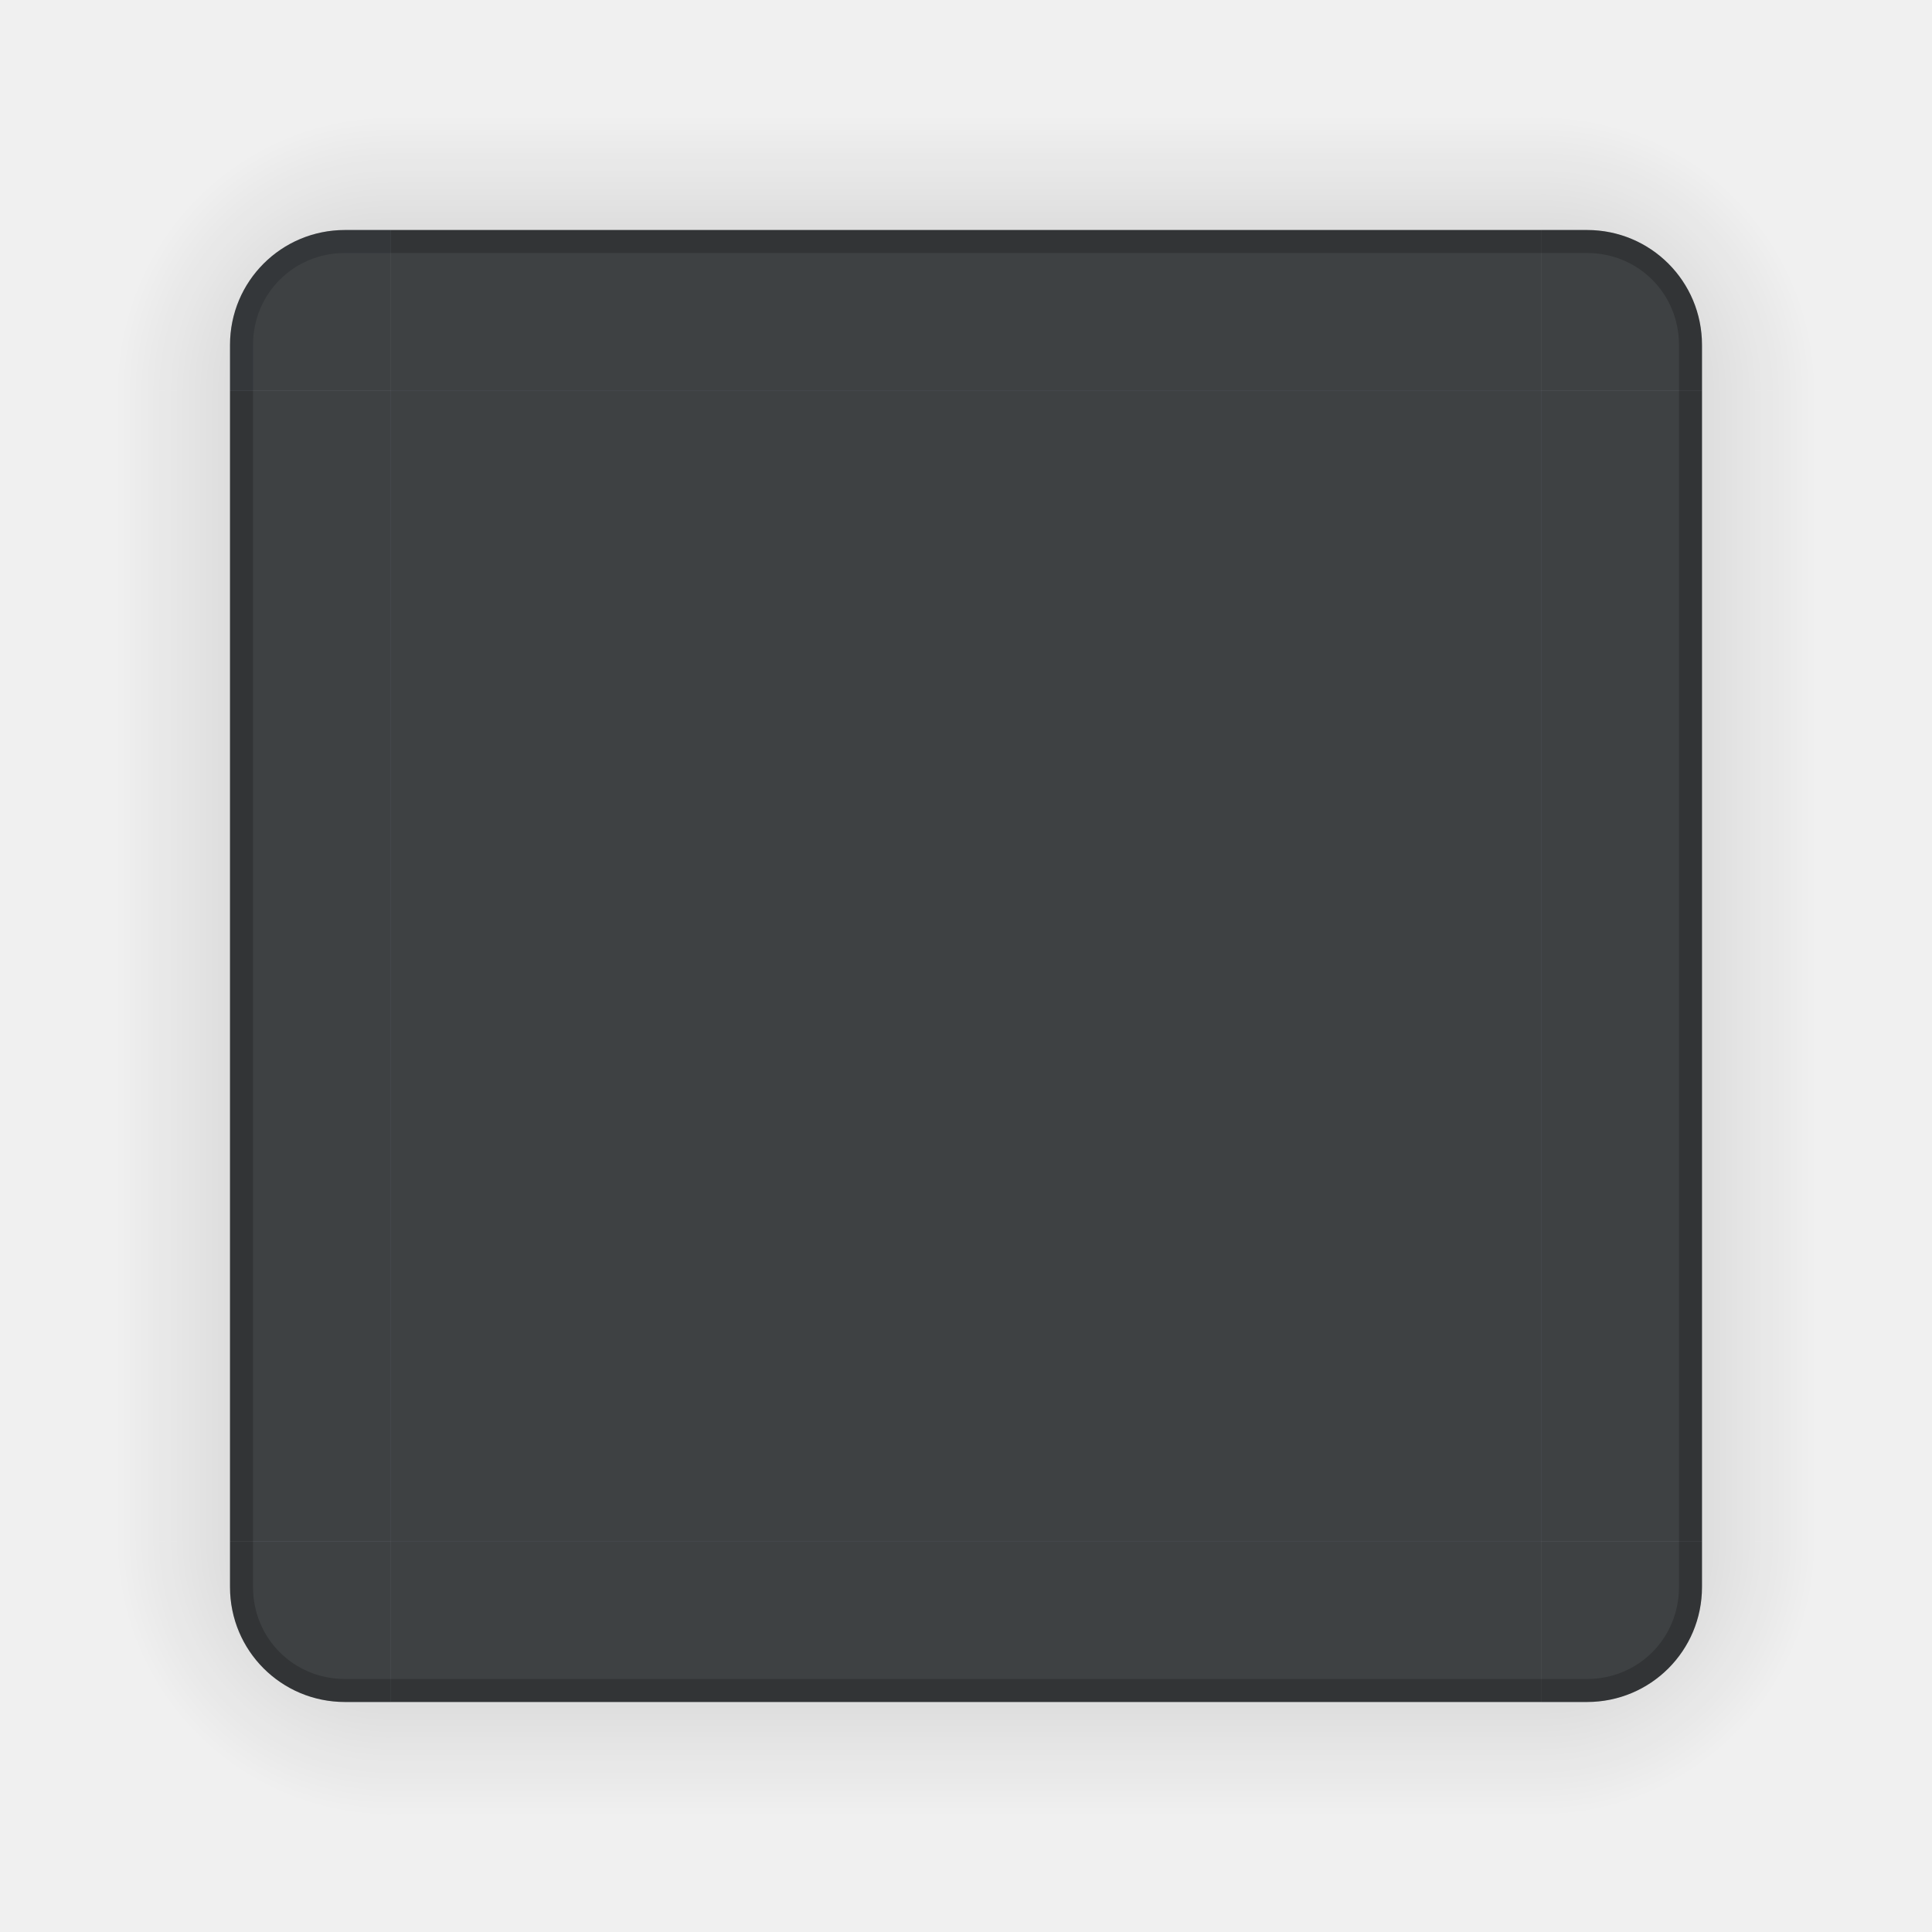
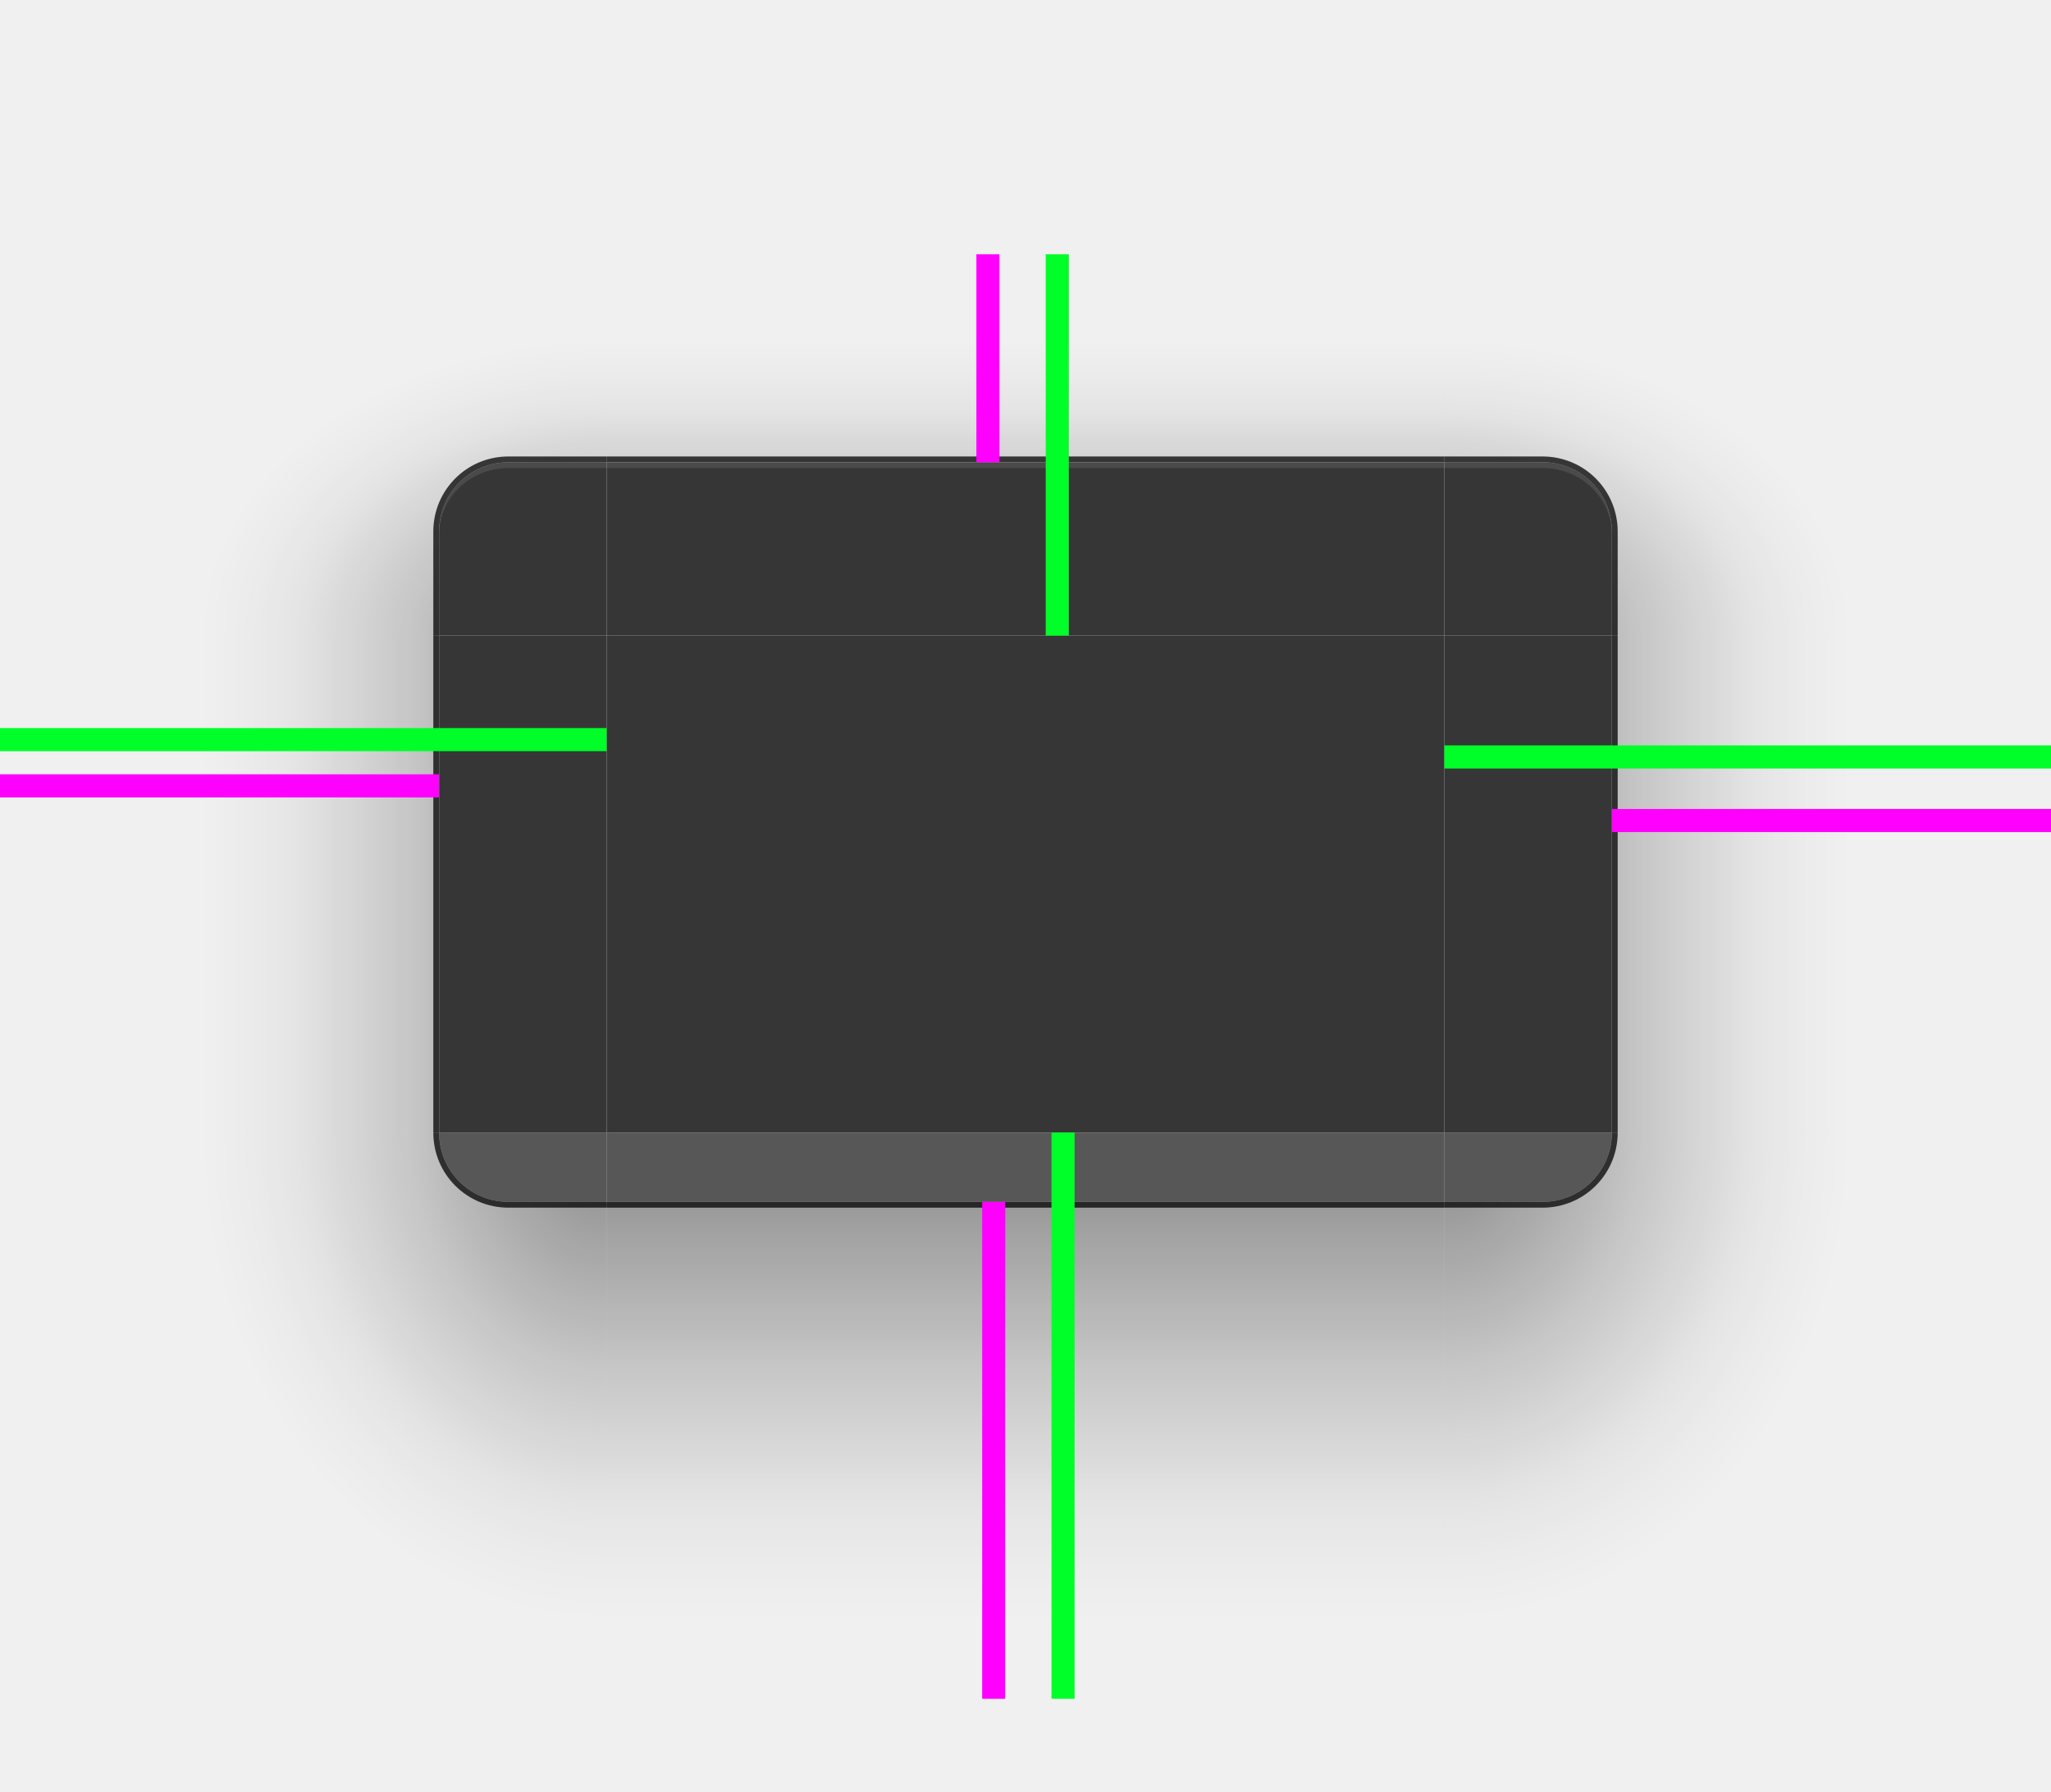
- <svg xmlns="http://www.w3.org/2000/svg" xmlns:xlink="http://www.w3.org/1999/xlink" id="svg3642" width="84" height="84" version="1">
+ <svg xmlns="http://www.w3.org/2000/svg" xmlns:xlink="http://www.w3.org/1999/xlink" width="355" height="310" id="svg3642" version="1.0">
  <defs id="defs3644">
-     <linearGradient id="linearGradient4215-49">
-       <stop id="stop4217-5" offset="0" style="stop-color:#000000;stop-opacity:0.184" />
-       <stop id="stop4223-8" offset="1" style="stop-color:#000000;stop-opacity:0" />
+     <linearGradient id="shadow_active">
+       <stop id="stop7028" offset="0" style="stop-color:#000000;stop-opacity:0.922;" />
+       <stop id="stop7026" offset="0.125" style="stop-color:#000000;stop-opacity:0.741;" />
+       <stop id="stop6834" offset="0.25" style="stop-color:#000000;stop-opacity:0.602;" />
+       <stop id="stop6832" offset="0.5" style="stop-color:#000000;stop-opacity:0.331;" />
+       <stop style="stop-color:#000000;stop-opacity:0.108;" offset="0.75" id="stop6836" />
+       <stop id="stop6894" offset="0.875" style="stop-color:#000000;stop-opacity:0.039;" />
+       <stop id="stop6721" offset="1" style="stop-color:#000000;stop-opacity:0;" />
    </linearGradient>
-     <radialGradient id="radialGradient4275" cx="984" cy="905.362" r="8.5" fx="984" fy="905.362" gradientTransform="matrix(-1.6187099e-5,-1.411757,1.411777,-1.618734e-5,-1261.154,1406.183)" gradientUnits="userSpaceOnUse" xlink:href="#linearGradient4215-49" />
-     <linearGradient id="linearGradient4271" x1="83.6" x2="83.6" y1="-969.362" y2="-957.362" gradientTransform="matrix(0.7142857,0,0,1,-317.7143,1250.362)" gradientUnits="userSpaceOnUse" xlink:href="#linearGradient4215-49" />
-     <radialGradient id="radialGradient3382" cx="984" cy="905.362" r="8.5" fx="984" fy="905.362" gradientTransform="matrix(7.8257357e-6,1.411771,-1.411767,7.8257123e-6,1345.152,-1322.19)" gradientUnits="userSpaceOnUse" xlink:href="#linearGradient4215-49" />
-     <linearGradient id="linearGradient4259" x1="83.6" x2="83.6" y1="-969.362" y2="-957.362" gradientTransform="matrix(0.7142857,0,0,1,-317.7143,1250.362)" gradientUnits="userSpaceOnUse" xlink:href="#linearGradient4215-49" />
-     <linearGradient id="linearGradient4452" x1="-260" x2="-260" y1="281" y2="293" gradientUnits="userSpaceOnUse" xlink:href="#linearGradient4215-49" />
-     <linearGradient id="linearGradient4283" x1="83.6" x2="83.6" y1="-969.362" y2="-957.362" gradientTransform="matrix(0.7142857,0,0,1,-317.7143,1250.362)" gradientUnits="userSpaceOnUse" xlink:href="#linearGradient4215-49" />
-     <radialGradient id="radialGradient4255" cx="982.909" cy="906.453" r="8.5" fx="982.909" fy="906.453" gradientTransform="matrix(1.411758,5.5406049e-6,-5.5406032e-6,1.411757,-1320.624,-1262.697)" gradientUnits="userSpaceOnUse" xlink:href="#linearGradient4215-49" />
-     <radialGradient id="radialGradient4263" cx="984" cy="905.362" r="8.5" fx="984" fy="905.362" gradientTransform="matrix(-1.411767,-9.899721e-6,9.8996845e-6,-1.411762,1406.17,1345.166)" gradientUnits="userSpaceOnUse" xlink:href="#linearGradient4215-49" />
+     <linearGradient xlink:href="#shadow_active" id="linearGradient5688" gradientUnits="userSpaceOnUse" gradientTransform="matrix(1,0,0,1.011765,0,137.2353)" x1="398" y1="138.14" x2="398" y2="221.163" />
+     <linearGradient xlink:href="#shadow_active" id="linearGradient6612" gradientUnits="userSpaceOnUse" gradientTransform="matrix(1,0,0,1.028569,-215,50.00005)" x1="396" y1="64.167" x2="396" y2="14.583" />
+     <linearGradient xlink:href="#shadow_inactive" id="linearGradient5688-2" gradientUnits="userSpaceOnUse" gradientTransform="matrix(1,0,0,1.011765,0,137.1573)" x1="398" y1="138.14" x2="398" y2="171.744" />
+     <linearGradient id="shadow_inactive">
+       <stop style="stop-color:#000000;stop-opacity:1;" offset="0" id="stop6719-25" />
+       <stop id="stop6834-1" offset="0.25" style="stop-color:#000000;stop-opacity:0.639;" />
+       <stop id="stop6832-0" offset="0.5" style="stop-color:#000000;stop-opacity:0.337;" />
+       <stop style="stop-color:#000000;stop-opacity:0.108;" offset="0.75" id="stop6836-0" />
+       <stop id="stop6894-7" offset="0.875" style="stop-color:#000000;stop-opacity:0.039;" />
+       <stop id="stop6721-4" offset="1" style="stop-color:#000000;stop-opacity:0;" />
+     </linearGradient>
+     <linearGradient xlink:href="#shadow_inactive" id="linearGradient6612-5" gradientUnits="userSpaceOnUse" gradientTransform="translate(200,5)" x1="396" y1="66" x2="396" y2="30" />
+     <linearGradient xlink:href="#shadow_active" id="linearGradient1126" gradientUnits="userSpaceOnUse" gradientTransform="matrix(1.013333,0,0,1,-3.265006,140)" x1="348.493" y1="99" x2="279.414" y2="99" />
+     <radialGradient xlink:href="#shadow_active" id="radialGradient1306" gradientUnits="userSpaceOnUse" gradientTransform="matrix(9.4919759e-7,-2.914276,4.000001,1.1504403e-6,-211.6671,980.0163)" cx="296.477" cy="80.417" fx="296.477" fy="80.417" r="17.5" />
+     <linearGradient xlink:href="#shadow_inactive" id="linearGradient1389" gradientUnits="userSpaceOnUse" gradientTransform="matrix(1.013333,0,0,1,-3.265006,140)" x1="348.493" y1="99.015" x2="304.086" y2="99.015" />
+     <radialGradient xlink:href="#shadow_active" id="radialGradient965" gradientUnits="userSpaceOnUse" gradientTransform="matrix(-4.000002,3.2964352e-6,1.0208917e-6,-4.799999,688.0833,1147.871)" cx="48.271" cy="178.723" fx="48.271" fy="178.723" r="17.5" />
+     <radialGradient xlink:href="#shadow_inactive" id="radialGradient967" gradientUnits="userSpaceOnUse" gradientTransform="matrix(-2.571429,8.7200345e-7,-2.0148289e-7,-1.942856,594.1251,638.0007)" cx="48.271" cy="181.177" fx="48.271" fy="181.177" r="17.5" />
+     <radialGradient xlink:href="#shadow_inactive" id="radialGradient969" gradientUnits="userSpaceOnUse" gradientTransform="matrix(-3.7607938e-7,-2.057117,2.571432,-5.1233137e-7,263.2141,725.8343)" cx="296.451" cy="80.417" fx="296.451" fy="80.417" r="17.5" />
+     <linearGradient xlink:href="#shadow_active" id="linearGradient968" gradientUnits="userSpaceOnUse" gradientTransform="matrix(1.013333,0,0,1,-3.265006,140)" x1="348.493" y1="99" x2="279.414" y2="99" />
+     <linearGradient xlink:href="#shadow_inactive" id="linearGradient1012" gradientUnits="userSpaceOnUse" gradientTransform="matrix(1.013333,0,0,1,-3.265006,140)" x1="348.493" y1="99.015" x2="304.086" y2="99.015" />
  </defs>
-   <rect style="opacity:0.83;fill:#1a1e21;fill-opacity:1;stroke:none" id="decoration-center" class="ColorScheme-Background" width="50" height="50" x="17" y="17" />
-   <g id="decoration-bottomleft">
-     <path id="shadow-bottomleft" d="M 17,84 V 74 h -2 c -2.77,0 -5,-2.23 -5,-5 V 67 H 0 v 17 z" style="opacity:1;fill:url(#radialGradient4263);fill-opacity:1;stroke:none" />
-     <path style="color:#383c4a;opacity:0.83;fill:#1a1e21;fill-opacity:1;stroke:none" id="path87" class="ColorScheme-Background" d="m 17,74 v -7 h -7 v 2 c 0,2.77 2.23,5 5,5 z" />
-     <path style="color:#000000;font-style:normal;font-variant:normal;font-weight:normal;font-stretch:normal;font-size:medium;line-height:normal;font-family:sans-serif;text-indent:0;text-align:start;text-decoration:none;text-decoration-line:none;text-decoration-style:solid;text-decoration-color:#000000;letter-spacing:normal;word-spacing:normal;text-transform:none;writing-mode:lr-tb;direction:ltr;baseline-shift:baseline;text-anchor:start;white-space:normal;clip-rule:nonzero;display:inline;overflow:visible;visibility:visible;opacity:0.2;isolation:auto;mix-blend-mode:normal;color-interpolation:sRGB;color-interpolation-filters:linearRGB;solid-color:#000000;solid-opacity:1;fill:#000000;fill-opacity:1;fill-rule:nonzero;stroke:none;stroke-width:2;stroke-linecap:butt;stroke-linejoin:miter;stroke-miterlimit:4;stroke-dasharray:none;stroke-dashoffset:0;stroke-opacity:1;color-rendering:auto;image-rendering:auto;shape-rendering:auto;text-rendering:auto;enable-background:accumulate" id="path4447" d="m 10,67 v 2 c 0,2.77 2.23,5 5,5 h 2 v -1 h -2 c -2.233,0 -4,-1.767 -4,-4 v -2 z" />
-   </g>
-   <g id="decoration-left">
-     <g id="shadow-left-3" transform="matrix(-1,0,0,1,298,-240)">
-       <rect id="rect31" width="50" height="10" x="-307" y="288" transform="rotate(-90)" style="opacity:1;fill:url(#linearGradient4271);fill-opacity:1;stroke:none" />
-       <rect id="rect33" width="7" height="1" x="278" y="257" transform="translate(3,2)" style="fill:#3498db;fill-opacity:0" />
+   <g id="layer1" transform="translate(0,-90)">
+     <g id="decoration-inactive-topleft" transform="translate(140,-31.063)">
+       <path id="rect6520-3-2-6" style="opacity:0.5;fill:url(#radialGradient969);fill-opacity:1;stroke:none" d="m 365,50 v 66 h 76 V 98 c 0,-6.648 5.352,-12 12,-12 h 17 V 50 Z" transform="translate(-140,115.063)" />
+       <path id="rect5073-4-9-6" style="fill:#2d2d2d;fill-opacity:1;stroke:none;stroke-width:1" d="m 313,201.063 c -6.648,0 -12,5.352 -12,12 v 17.936 0.064 h 29 v -30 z" />
+       <path id="path955" style="opacity:0.05;fill:#ffffff;fill-opacity:1;stroke:none;stroke-width:1" d="m 313,201.063 c -6.648,0 -12,5.352 -12,12 v 1 c 0,-6.648 5.352,-12 12,-12 h 17 v -1 z" />
+       <path id="path202" style="opacity:0.75;fill:#000000;fill-opacity:1;stroke:none" d="M 453 79 C 445.798 79 440 84.798 440 92 L 440 110 L 441 110 L 441 92 C 441 85.352 446.352 80 453 80 L 470 80 L 470 79 L 453 79 z " transform="translate(-140,121.063)" />
    </g>
-     <path style="color:#383c4a;opacity:0.83;fill:#1a1e21;fill-opacity:1;stroke:none" id="path71" class="ColorScheme-Background" d="m 10,17 v 50 l 7,10e-6 v -50 z" />
-     <path style="color:#000000;font-style:normal;font-variant:normal;font-weight:normal;font-stretch:normal;font-size:medium;line-height:normal;font-family:sans-serif;text-indent:0;text-align:start;text-decoration:none;text-decoration-line:none;text-decoration-style:solid;text-decoration-color:#000000;letter-spacing:normal;word-spacing:normal;text-transform:none;writing-mode:lr-tb;direction:ltr;baseline-shift:baseline;text-anchor:start;white-space:normal;clip-rule:nonzero;display:inline;overflow:visible;visibility:visible;opacity:0.2;isolation:auto;mix-blend-mode:normal;color-interpolation:sRGB;color-interpolation-filters:linearRGB;solid-color:#000000;solid-opacity:1;fill:#000000;fill-opacity:1;fill-rule:nonzero;stroke:none;stroke-width:2;stroke-linecap:butt;stroke-linejoin:miter;stroke-miterlimit:4;stroke-dasharray:none;stroke-dashoffset:0;stroke-opacity:1;color-rendering:auto;image-rendering:auto;shape-rendering:auto;text-rendering:auto;enable-background:accumulate" id="path4438" d="m 10,17 v 50 h 1 V 17 Z" />
-   </g>
-   <g id="decoration-right">
-     <g id="shadow-right" transform="translate(-214,-240)">
-       <rect id="rect45" width="50" height="10" x="-307" y="288" transform="rotate(-90)" style="opacity:1;fill:url(#linearGradient4452);fill-opacity:1;stroke:none" />
-       <rect id="rect47" width="7" height="1" x="278" y="257" transform="translate(3,2)" style="fill:#3498db;fill-opacity:0" />
+     <g transform="matrix(-1,0,0,1,599.875,3)" id="decoration-right">
+       <path id="path960" d="m 244.875,197 v 86 h 76 v -86 z" style="opacity:0.5;fill:url(#linearGradient968);fill-opacity:1;stroke:none;stroke-width:1.007" />
+       <path id="path962" style="opacity:0.75;fill:#000000;fill-opacity:1;stroke:none" d="m 284,116 v 86 h 1 v -86 z" transform="matrix(-1,0,0,1,604.875,81)" />
+       <path transform="translate(-255.125,76)" id="path964" d="m 576,121 v 86 h 29 v -86 z" style="opacity:1;fill:#363636;fill-opacity:1;stroke:none" />
    </g>
-     <path style="color:#383c4a;opacity:0.83;fill:#1a1e21;fill-opacity:1;stroke:none" id="path79" class="ColorScheme-Background" d="m 74,17 v 50 l -7,1e-5 v -50 z" />
-     <path style="color:#000000;font-style:normal;font-variant:normal;font-weight:normal;font-stretch:normal;font-size:medium;line-height:normal;font-family:sans-serif;text-indent:0;text-align:start;text-decoration:none;text-decoration-line:none;text-decoration-style:solid;text-decoration-color:#000000;letter-spacing:normal;word-spacing:normal;text-transform:none;writing-mode:lr-tb;direction:ltr;baseline-shift:baseline;text-anchor:start;white-space:normal;clip-rule:nonzero;display:inline;overflow:visible;visibility:visible;opacity:0.2;isolation:auto;mix-blend-mode:normal;color-interpolation:sRGB;color-interpolation-filters:linearRGB;solid-color:#000000;solid-opacity:1;fill:#000000;fill-opacity:1;fill-rule:nonzero;stroke:none;stroke-width:2;stroke-linecap:butt;stroke-linejoin:miter;stroke-miterlimit:4;stroke-dasharray:none;stroke-dashoffset:0;stroke-opacity:1;color-rendering:auto;image-rendering:auto;shape-rendering:auto;text-rendering:auto;enable-background:accumulate" id="path4440" d="m 73,17 v 50 h 1 V 17 Z" />
-   </g>
-   <g id="decoration-bottom">
-     <g id="shadow-bottom" transform="rotate(90,269,55)">
-       <rect id="rect39" width="50" height="10" x="-307" y="288" transform="rotate(-90)" style="opacity:1;fill:url(#linearGradient4259);fill-opacity:1;stroke:none" />
-       <rect id="rect41" width="7" height="1" x="278" y="257" transform="translate(3,2)" style="fill:#3498db;fill-opacity:0" />
+     <g id="decoration-bottom" transform="translate(-220,9)">
+       <path style="opacity:0.5;fill:url(#linearGradient5688);fill-opacity:1;stroke:none;stroke-width:1.006" d="m 325,289 v 86 h 145 v -86 z" id="path6217-8" />
+       <path id="path6214-7" d="M 470,289 H 325 v 1 h 145 z" style="opacity:0.75;fill:#000000;fill-opacity:1;stroke:none;stroke-width:0.414" />
+       <path id="path6211-7" d="M 470,277 H 325 v 12 h 145 z" style="opacity:0.75;fill:#242424;fill-opacity:1;stroke:none;stroke-width:1.414" />
    </g>
-     <path style="color:#383c4a;opacity:0.83;fill:#1a1e21;fill-opacity:1;stroke:none" id="path95" class="ColorScheme-Background" d="m 17,74 h 50 v -7 h -50 z" />
-     <path style="color:#000000;font-style:normal;font-variant:normal;font-weight:normal;font-stretch:normal;font-size:medium;line-height:normal;font-family:sans-serif;text-indent:0;text-align:start;text-decoration:none;text-decoration-line:none;text-decoration-style:solid;text-decoration-color:#000000;letter-spacing:normal;word-spacing:normal;text-transform:none;writing-mode:lr-tb;direction:ltr;baseline-shift:baseline;text-anchor:start;white-space:normal;clip-rule:nonzero;display:inline;overflow:visible;visibility:visible;opacity:0.2;isolation:auto;mix-blend-mode:normal;color-interpolation:sRGB;color-interpolation-filters:linearRGB;solid-color:#000000;solid-opacity:1;fill:#000000;fill-opacity:1;fill-rule:nonzero;stroke:none;stroke-width:2;stroke-linecap:butt;stroke-linejoin:miter;stroke-miterlimit:4;stroke-dasharray:none;stroke-dashoffset:0;stroke-opacity:1;color-rendering:auto;image-rendering:auto;shape-rendering:auto;text-rendering:auto;enable-background:accumulate" id="path4436" d="m 17,73 v 1 h 50 v -1 z" />
-   </g>
-   <g id="decoration-bottomright">
-     <path id="shadow-bottomright" d="M 84,67 H 74 v 2 c 0,2.77 -2.23,5 -5,5 h -2 v 10 h 17 z" style="opacity:1;fill:url(#radialGradient3382);fill-opacity:1;stroke:none" />
-     <path style="color:#383c4a;opacity:0.83;fill:#1a1e21;fill-opacity:1;stroke:none" id="path103" class="ColorScheme-Background" d="m 67,74 v -7 h 7 v 2 c 0,2.77 -2.23,5 -5,5 z" />
-     <path style="color:#000000;font-style:normal;font-variant:normal;font-weight:normal;font-stretch:normal;font-size:medium;line-height:normal;font-family:sans-serif;text-indent:0;text-align:start;text-decoration:none;text-decoration-line:none;text-decoration-style:solid;text-decoration-color:#000000;letter-spacing:normal;word-spacing:normal;text-transform:none;writing-mode:lr-tb;direction:ltr;baseline-shift:baseline;text-anchor:start;white-space:normal;clip-rule:nonzero;display:inline;overflow:visible;visibility:visible;opacity:0.2;isolation:auto;mix-blend-mode:normal;color-interpolation:sRGB;color-interpolation-filters:linearRGB;solid-color:#000000;solid-opacity:1;fill:#000000;fill-opacity:1;fill-rule:nonzero;stroke:none;stroke-width:2;stroke-linecap:butt;stroke-linejoin:miter;stroke-miterlimit:4;stroke-dasharray:none;stroke-dashoffset:0;stroke-opacity:1;color-rendering:auto;image-rendering:auto;shape-rendering:auto;text-rendering:auto;enable-background:accumulate" id="path4449" d="m 73,67 v 2 c 0,2.233 -1.767,4 -4,4 h -2 v 1 h 2 c 2.77,0 5,-2.23 5,-5 v -2 z" />
-   </g>
-   <g id="decoration-top">
-     <g id="shadow-top-6" transform="matrix(0,-1,-1,0,324,298)">
-       <rect id="rect51" width="50" height="10" x="-307" y="288" transform="rotate(-90)" style="opacity:1;fill:url(#linearGradient4283);fill-opacity:1;stroke:none" />
-       <rect id="rect53" width="7" height="1" x="278" y="257" transform="translate(3,2)" style="fill:#3498db;fill-opacity:0" />
+     <path style="opacity:1;fill:#363636;fill-opacity:1;stroke:none" d="m 105,200 v 86 h 145 v -86 z" id="decoration-center" />
+     <g id="decoration-top" transform="translate(-220,-5.99995)">
+       <path id="path6055-5" style="opacity:0.5;fill:url(#linearGradient6612);fill-opacity:1;stroke:none;stroke-width:1.014" d="M 110,50 V 86 H 255 V 50 Z" transform="translate(215,89.99995)" />
+       <path id="path6098-4" style="opacity:0.75;fill:#000000;fill-opacity:1;stroke:none" d="m 110,85 v 1 h 145 v -1 z" transform="translate(215,89.99995)" />
+       <path style="opacity:1;fill:#363636;fill-opacity:1;stroke:none;stroke-width:1" d="m 325,176 v 30 h 145 v -30 z" id="path6092-3" />
+       <path id="path966" d="m 325,176 v 1 h 145 v -1 z" style="opacity:0.1;fill:#ffffff;fill-opacity:1;stroke:none;stroke-width:0.183" />
    </g>
-     <path style="color:#383c4a;opacity:0.83;fill:#1a1e21;fill-opacity:1;stroke:none" id="path111" class="ColorScheme-Background" d="m 17,10 h 50 v 7 h -50 z" />
-     <path style="color:#000000;font-style:normal;font-variant:normal;font-weight:normal;font-stretch:normal;font-size:medium;line-height:normal;font-family:sans-serif;text-indent:0;text-align:start;text-decoration:none;text-decoration-line:none;text-decoration-style:solid;text-decoration-color:#000000;letter-spacing:normal;word-spacing:normal;text-transform:none;writing-mode:lr-tb;direction:ltr;baseline-shift:baseline;text-anchor:start;white-space:normal;clip-rule:nonzero;display:inline;overflow:visible;visibility:visible;opacity:0.2;isolation:auto;mix-blend-mode:normal;color-interpolation:sRGB;color-interpolation-filters:linearRGB;solid-color:#000000;solid-opacity:1;fill:#000000;fill-opacity:1;fill-rule:nonzero;stroke:none;stroke-width:2;stroke-linecap:butt;stroke-linejoin:miter;stroke-miterlimit:4;stroke-dasharray:none;stroke-dashoffset:0;stroke-opacity:1;color-rendering:auto;image-rendering:auto;shape-rendering:auto;text-rendering:auto;enable-background:accumulate" id="path4433" d="m 17,10 v 1 h 50 v -1 z" />
-   </g>
-   <g id="decoration-topright">
-     <path id="shadow-topright" d="m 67,0 v 10 h 2 c 2.77,0 5,2.23 5,5 v 2 H 84 V 0 Z" style="opacity:1;fill:url(#radialGradient4255);fill-opacity:1;stroke:none" />
-     <path style="color:#383c4a;opacity:0.83;fill:#1a1e21;fill-opacity:1;stroke:none" id="path119" class="ColorScheme-Background" d="m 67,10 v 7 h 7 v -2 c 0,-2.77 -2.23,-5 -5,-5 z" />
-     <path style="color:#000000;font-style:normal;font-variant:normal;font-weight:normal;font-stretch:normal;font-size:medium;line-height:normal;font-family:sans-serif;text-indent:0;text-align:start;text-decoration:none;text-decoration-line:none;text-decoration-style:solid;text-decoration-color:#000000;letter-spacing:normal;word-spacing:normal;text-transform:none;writing-mode:lr-tb;direction:ltr;baseline-shift:baseline;text-anchor:start;white-space:normal;clip-rule:nonzero;display:inline;overflow:visible;visibility:visible;opacity:0.2;isolation:auto;mix-blend-mode:normal;color-interpolation:sRGB;color-interpolation-filters:linearRGB;solid-color:#000000;solid-opacity:1;fill:#000000;fill-opacity:1;fill-rule:nonzero;stroke:none;stroke-width:2;stroke-linecap:butt;stroke-linejoin:miter;stroke-miterlimit:4;stroke-dasharray:none;stroke-dashoffset:0;stroke-opacity:1;color-rendering:auto;image-rendering:auto;shape-rendering:auto;text-rendering:auto;enable-background:accumulate" id="path4445" d="m 67,10 v 1 h 2 c 2.233,0 4,1.767 4,4 v 2 h 1 v -2 c 0,-2.77 -2.23,-5 -5,-5 z" />
-   </g>
-   <g id="decoration-topleft">
-     <path id="shadow-topleft" d="m 0,17 h 10 v -2 c 0,-2.77 2.23,-5 5,-5 h 2 V 0 H 0 Z" style="opacity:1;fill:url(#radialGradient4275);fill-opacity:1;stroke:none" />
-     <path style="color:#383c4a;opacity:0.83;fill:#1a1e21;fill-opacity:1;stroke:none" id="path63" class="ColorScheme-Background" d="m 17,10 v 7 h -7 v -2 c 0,-2.77 2.23,-5 5,-5 z" />
-     <path style="color:#000000;font-style:normal;font-variant:normal;font-weight:normal;font-stretch:normal;font-size:medium;line-height:normal;font-family:sans-serif;text-indent:0;text-align:start;text-decoration:none;text-decoration-line:none;text-decoration-style:solid;text-decoration-color:#000000;letter-spacing:normal;word-spacing:normal;text-transform:none;writing-mode:lr-tb;direction:ltr;baseline-shift:baseline;text-anchor:start;white-space:normal;clip-rule:nonzero;display:inline;overflow:visible;visibility:visible;opacity:0.2;isolation:auto;mix-blend-mode:normal;color-interpolation:sRGB;color-interpolation-filters:linearRGB;solid-color:#000000;solid-opacity:1;fill:#0c0e14;fill-opacity:1;fill-rule:nonzero;stroke:none;stroke-width:2;stroke-linecap:butt;stroke-linejoin:miter;stroke-miterlimit:4;stroke-dasharray:none;stroke-dashoffset:0;stroke-opacity:1;color-rendering:auto;image-rendering:auto;shape-rendering:auto;text-rendering:auto;enable-background:accumulate" id="rect4410" d="m 15,10 c -2.77,0 -5,2.23 -5,5 v 2 h 1 v -2 c 0,-2.233 1.767,-4 4,-4 h 2 v -1 z" />
+     <g id="decoration-left" transform="translate(-244.875,3)">
+       <path style="opacity:0.5;fill:url(#linearGradient1126);fill-opacity:1;stroke:none;stroke-width:1.007" d="m 244.875,197 v 86 h 76 v -86 z" id="path6345-1" />
+       <path id="path6342-6" style="opacity:0.75;fill:#000000;fill-opacity:1;stroke:none" d="m 80,116 v 86 h 1 v -86 z" transform="translate(239.875,81)" />
+       <path style="opacity:1;fill:#363636;fill-opacity:1;stroke:none" d="m 576,121 v 86 h 29 v -86 z" id="path6339-9" transform="translate(-255.125,76)" />
+     </g>
+     <g id="decoration-inactive-bottom" transform="translate(145,9.07798)">
+       <path style="opacity:0.5;fill:url(#linearGradient5688-2);fill-opacity:1;stroke:none;stroke-width:1.006" d="m 325,288.922 v 86 h 145 v -86 z" id="path6217-8-2" />
+       <path id="path6214-7-4" d="M 470,288.922 H 325 v 1 h 145 z" style="opacity:0.75;fill:#000000;fill-opacity:1;stroke:none;stroke-width:0.392" />
+       <path id="path6211-7-5" d="M 470,276.922 H 325 v 12 h 145 z" style="opacity:0.75;fill:#1a1a1a;fill-opacity:1;stroke:none;stroke-width:1.414" />
+     </g>
+     <path style="opacity:1;fill:#2d2d2d;fill-opacity:1;stroke:none" d="m 470,200 v 86 h 145 v -86 z" id="decoration-inactive-center" />
+     <g id="decoration-inactive-top" transform="translate(145,-6)">
+       <path style="opacity:0.5;fill:url(#linearGradient6612-5);fill-opacity:1;stroke:none" d="M 525,5 V 41 H 670 V 5 Z" transform="translate(-200,135)" id="path6055-5-5" />
+       <path transform="translate(-145,90)" d="m 470,85 v 1 h 145 v -1 z" style="opacity:0.75;fill:#000000;fill-opacity:1;stroke:none" id="path6098-4-8" />
+       <path style="opacity:1;fill:#2d2d2d;fill-opacity:1;stroke:none;stroke-width:1" d="m 325,176 v 30 h 145 v -30 z" id="path6092-3-3" />
+       <path style="opacity:0.05;fill:#ffffff;fill-opacity:1;stroke:none;stroke-width:0.183" d="m 325,176 v 1 h 145 v -1 z" id="path996" />
+     </g>
+     <g id="decoration-inactive-left" transform="translate(120.125,2.98452)">
+       <path style="opacity:0.5;fill:url(#linearGradient1389);fill-opacity:1;stroke:none;stroke-width:1.007" d="m 244.875,197.015 v 86 l 76,-0.015 v -85.985 z" id="path6345-1-1" />
+       <path id="path6342-6-6" d="m 319.875,197.015 v 86 h 1 v -86 z" style="opacity:0.75;fill:#000000;fill-opacity:1;stroke:none;stroke-width:0.447" />
+       <path style="opacity:1;fill:#2d2d2d;fill-opacity:1;stroke:none" d="m 320.875,197.015 v 86 h 29 v -86 z" id="path6339-9-9" />
+     </g>
+     <g transform="translate(-390,-4.000015)" id="decoration-bottomleft">
+       <path id="rect7023-1" style="opacity:0.75;fill:#242424;fill-opacity:1;stroke:none" d="m 81,196 c 0,6.648 5.352,12 12,12 h 17 v -12 z" transform="translate(385,94.00002)" />
+       <path id="rect5099-9-5" style="opacity:0.5;fill:url(#radialGradient965);fill-opacity:1;stroke:none" d="m 390,290 v 98 h 105 v -86 h -17 c -6.648,0 -12,-5.352 -12,-12 z" />
+       <path id="path168" style="opacity:0.75;fill:#000000;fill-opacity:1;stroke:none" d="m 465,290 c 0,7.202 5.798,13 13,13 h 17 v -1 h -17 c -6.648,0 -12,-5.352 -12,-12 z" />
+     </g>
+     <g id="decoration-inactive-bottomleft">
+       <path id="path4207" style="opacity:0.75;fill:#1a1a1a;fill-opacity:1;stroke:none;stroke-width:1.414" d="m 441,196 c 0,6.648 5.352,12 12,12 h 14 3 v -12 z" transform="translate(0,90)" />
+       <path id="rect5099-9-6" style="opacity:0.5;fill:url(#radialGradient967);fill-opacity:1;stroke:none" d="m 365,286 v 98 h 105 v -86 h -3 -14 c -6.648,0 -12,-5.352 -12,-12 z" />
+       <path id="path188" style="opacity:0.75;fill:#000000;fill-opacity:1;stroke:none" d="m 440,286 c 0,7.202 5.798,13 13,13 h 14 l 3,-2e-5 V 298 h -3 -14 c -6.648,0 -12,-5.352 -12,-12 z" />
+     </g>
+     <rect style="opacity:1;fill:#ff00ff;fill-opacity:1;stroke:none;stroke-width:0.447" id="shadow-hint-top-margin" width="4" height="36" x="169" y="134" />
+     <rect style="opacity:1;fill:#ff00ff;fill-opacity:1;stroke:none;stroke-width:1.183" id="shadow-hint-bottom-margin" width="4" height="86" x="170" y="298" />
+     <rect style="opacity:1;fill:#ff00ff;fill-opacity:1;stroke:none;stroke-width:0.707" id="shadow-hint-right-margin" width="76" height="4" x="279" y="230" />
+     <rect style="opacity:1;fill:#ff00ff;fill-opacity:1;stroke:none;stroke-width:0.707" id="shadow-hint-left-margin" width="76" height="4" x="0" y="224" />
+     <rect id="hint-top-margin" width="4" height="66" x="181" y="134" style="fill:#00ff29;fill-opacity:1;stroke:none;stroke-width:1.085" />
+     <rect id="hint-bottom-margin" width="4" height="98" x="182" y="286" style="fill:#00ff29;fill-opacity:1;stroke:none;stroke-width:1.119" />
+     <rect id="hint-right-margin" width="4" height="105" x="219" y="-355" transform="rotate(90)" style="fill:#00ff29;fill-opacity:1;stroke:none;stroke-width:1.085" />
+     <rect id="hint-left-margin" width="4" height="105" x="216" y="-105" transform="rotate(90)" style="fill:#00ff29;fill-opacity:1;stroke:none;stroke-width:1.085" />
+     <g transform="matrix(-1,0,0,1,530,-31.0625)" id="decoration-topleft">
+       <path id="path1019" style="opacity:0.5;fill:url(#radialGradient1306);fill-opacity:1;stroke:none" d="m 5,50 v 66 H 81 V 98 c 0,-6.648 5.352,-12 12,-12 h 17 V 50 Z" transform="matrix(-1,0,0,1,535,115.0625)" />
+       <path id="path1023" style="fill:#363636;fill-opacity:1;stroke:none;stroke-width:1" d="m 442,201.062 c 6.648,0 12,5.352 12,12 v 18 h -29 v -30 z" />
+       <path d="m 442,201.062 c 6.648,0 12,5.352 12,12 v 0.6 c 0,-6.426 -5.352,-11.6 -12,-11.6 h -17 v -1 z" style="opacity:0.1;fill:#ffffff;fill-opacity:1;stroke:none;stroke-width:1" id="path961" />
+       <path id="path187" style="opacity:0.75;fill:#000000;fill-opacity:1;stroke:none" d="m 93,85 c -7.202,0 -13,5.798 -13,13 v 18 h 1 V 98 c 0,-6.648 5.352,-12 12,-12 h 17 v -1 z" transform="matrix(-1,0,0,1,535,115.0625)" />
+     </g>
+     <g transform="matrix(-1,0,0,1,964.875,2.98452)" id="decoration-inactive-right">
+       <path id="path1004" d="m 244.875,197.015 v 86 l 76,-0.015 v -85.985 z" style="opacity:0.5;fill:url(#linearGradient1012);fill-opacity:1;stroke:none;stroke-width:1.007" />
+       <path style="opacity:0.75;fill:#000000;fill-opacity:1;stroke:none;stroke-width:0.447" d="m 319.875,197.015 v 86 h 1 v -86 z" id="path1006" />
+       <path id="path1008" d="m 320.875,197.015 v 86 h 29 v -86 z" style="opacity:1;fill:#2d2d2d;fill-opacity:1;stroke:none" />
+     </g>
+     <use x="0" y="0" xlink:href="#decoration-topleft" id="decoration-topright" transform="matrix(-1,0,0,1,355,0)" width="100%" height="100%" />
+     <use x="0" y="0" xlink:href="#decoration-inactive-topleft" id="decoration-inactive-topright" transform="matrix(-1,0,0,1,1085,0)" width="100%" height="100%" />
+     <use x="0" y="0" xlink:href="#decoration-bottomleft" id="decoration-bottomright" transform="matrix(-1,0,0,1,355,0)" width="100%" height="100%" />
+     <use x="0" y="0" xlink:href="#decoration-inactive-bottomleft" id="decoration-inactive-bottomright" transform="matrix(-1,0,0,1,1085,0)" width="100%" height="100%" />
+     <g transform="translate(534.2391,-31.063)" id="mask-topleft">
+       <path id="path957" d="m 365,50 v 66 h 76 V 98 c 0,-6.648 5.352,-12 12,-12 h 17 V 50 Z" transform="translate(-140,115.063)" style="fill:none" />
+       <path d="m 313,201.063 c -6.648,0 -12,5.352 -12,12 v 17.936 0.064 h 29 v -30 z" id="path1101" />
+     </g>
+     <g id="mask-bottom" transform="translate(539.2391,9.07798)">
+       <path d="m 325,288.922 v 86 h 145 v -86 z" id="path975" style="fill:none" />
+       <path id="path979" d="M 470,276.922 H 325 v 12 h 145 z" />
+     </g>
+     <g id="mask-center">
+       <path d="m 864.239,200 v 86 h 145 v -86 z" id="path983" />
+     </g>
+     <g id="mask-top" transform="translate(539.2391,-6)">
+       <path d="M 525,5 V 41 H 670 V 5 Z" transform="translate(-200,135)" id="path985" style="fill:none" />
+       <path d="m 325,176 v 30 h 145 v -30 z" id="path989" />
+     </g>
+     <g id="mask-left" transform="translate(514.3641,2.98452)">
+       <path d="m 244.875,197.015 v 86 l 76,-0.015 v -85.985 z" id="path995" style="fill:none" />
+       <path d="m 320.875,197.015 v 86 h 29 v -86 z" id="path999" />
+     </g>
+     <g id="mask-bottomleft" transform="translate(394.2391)">
+       <path id="path1003" d="m 441,196 c 0,6.648 5.352,12 12,12 h 14 3 v -12 z" transform="translate(0,90)" />
+       <path id="path1005" d="m 365,286 v 98 h 105 v -86 h -3 -14 c -6.648,0 -12,-5.352 -12,-12 z" style="fill:none" />
+     </g>
+     <use x="0" y="0" xlink:href="#mask-topleft" id="mask-topright" transform="matrix(-1,0,0,1,1873.478,0)" width="100%" height="100%" />
+     <use x="0" y="0" xlink:href="#mask-bottomleft" id="mask-bottomright" transform="matrix(-1,0,0,1,1873.478,0)" width="100%" height="100%" />
+     <use x="0" y="0" xlink:href="#mask-left" id="mask-right" transform="matrix(-1,0,0,1,1873.478,0)" width="100%" height="100%" />
  </g>
</svg>
